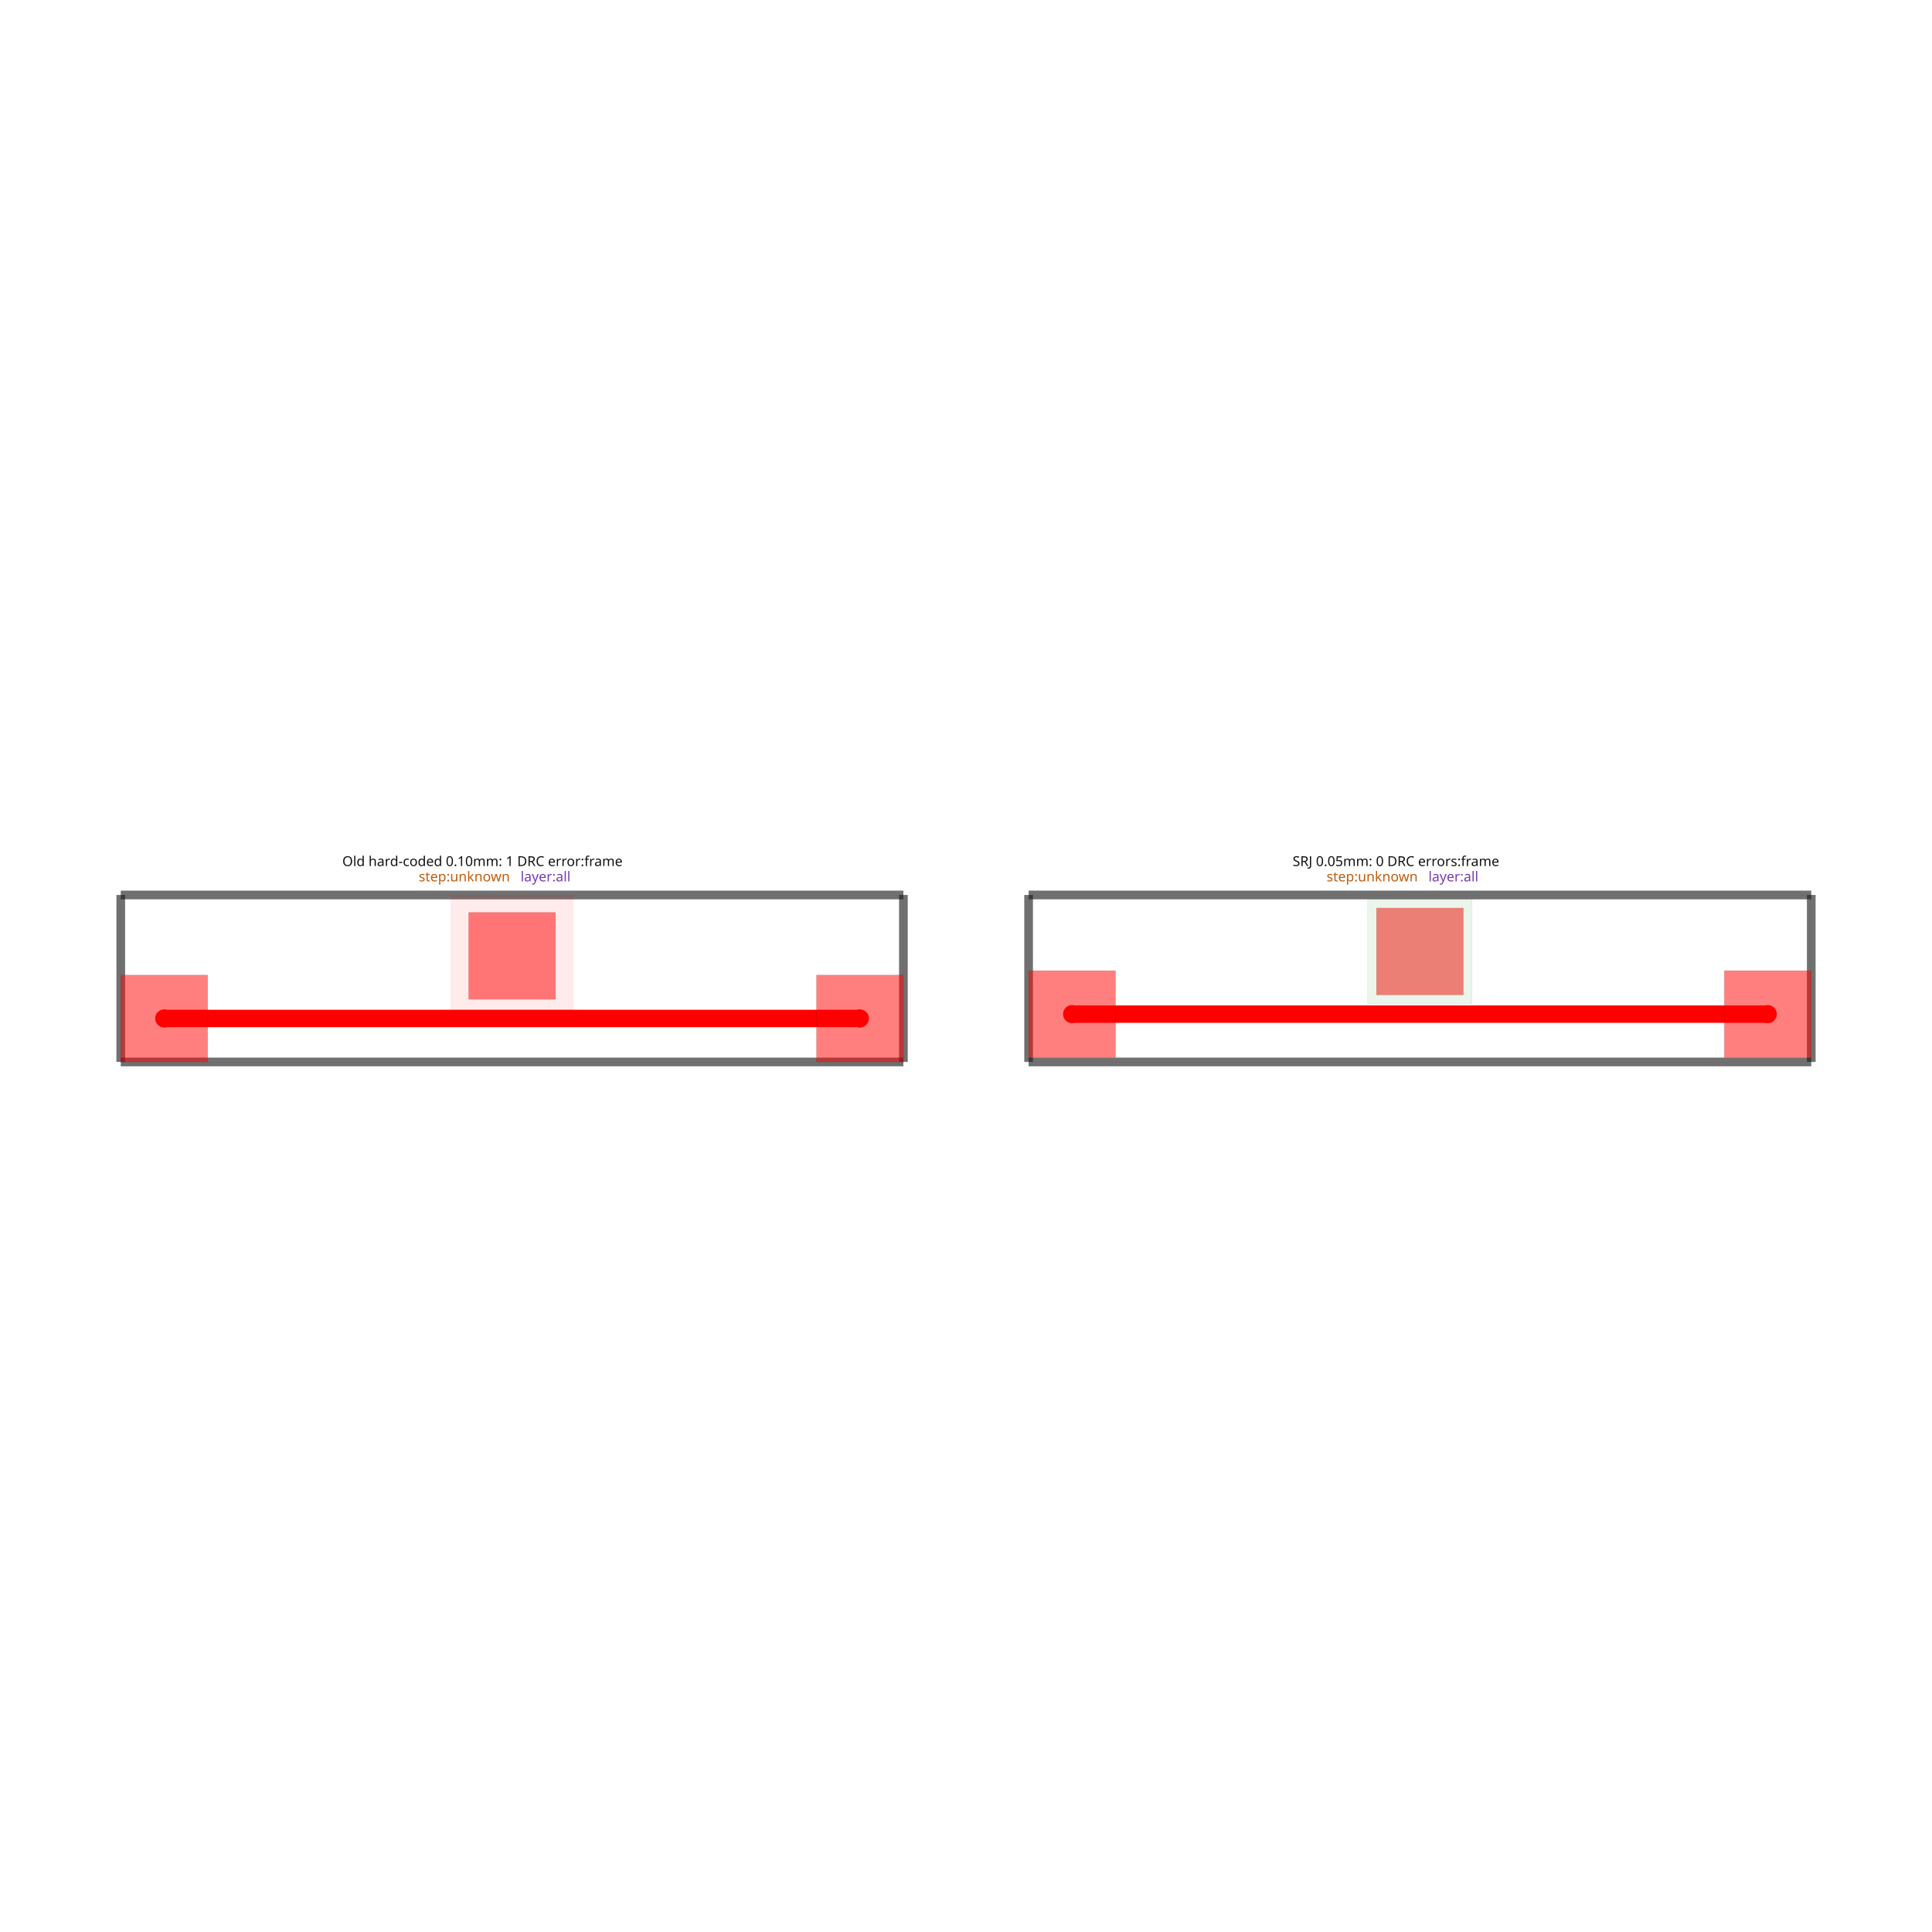
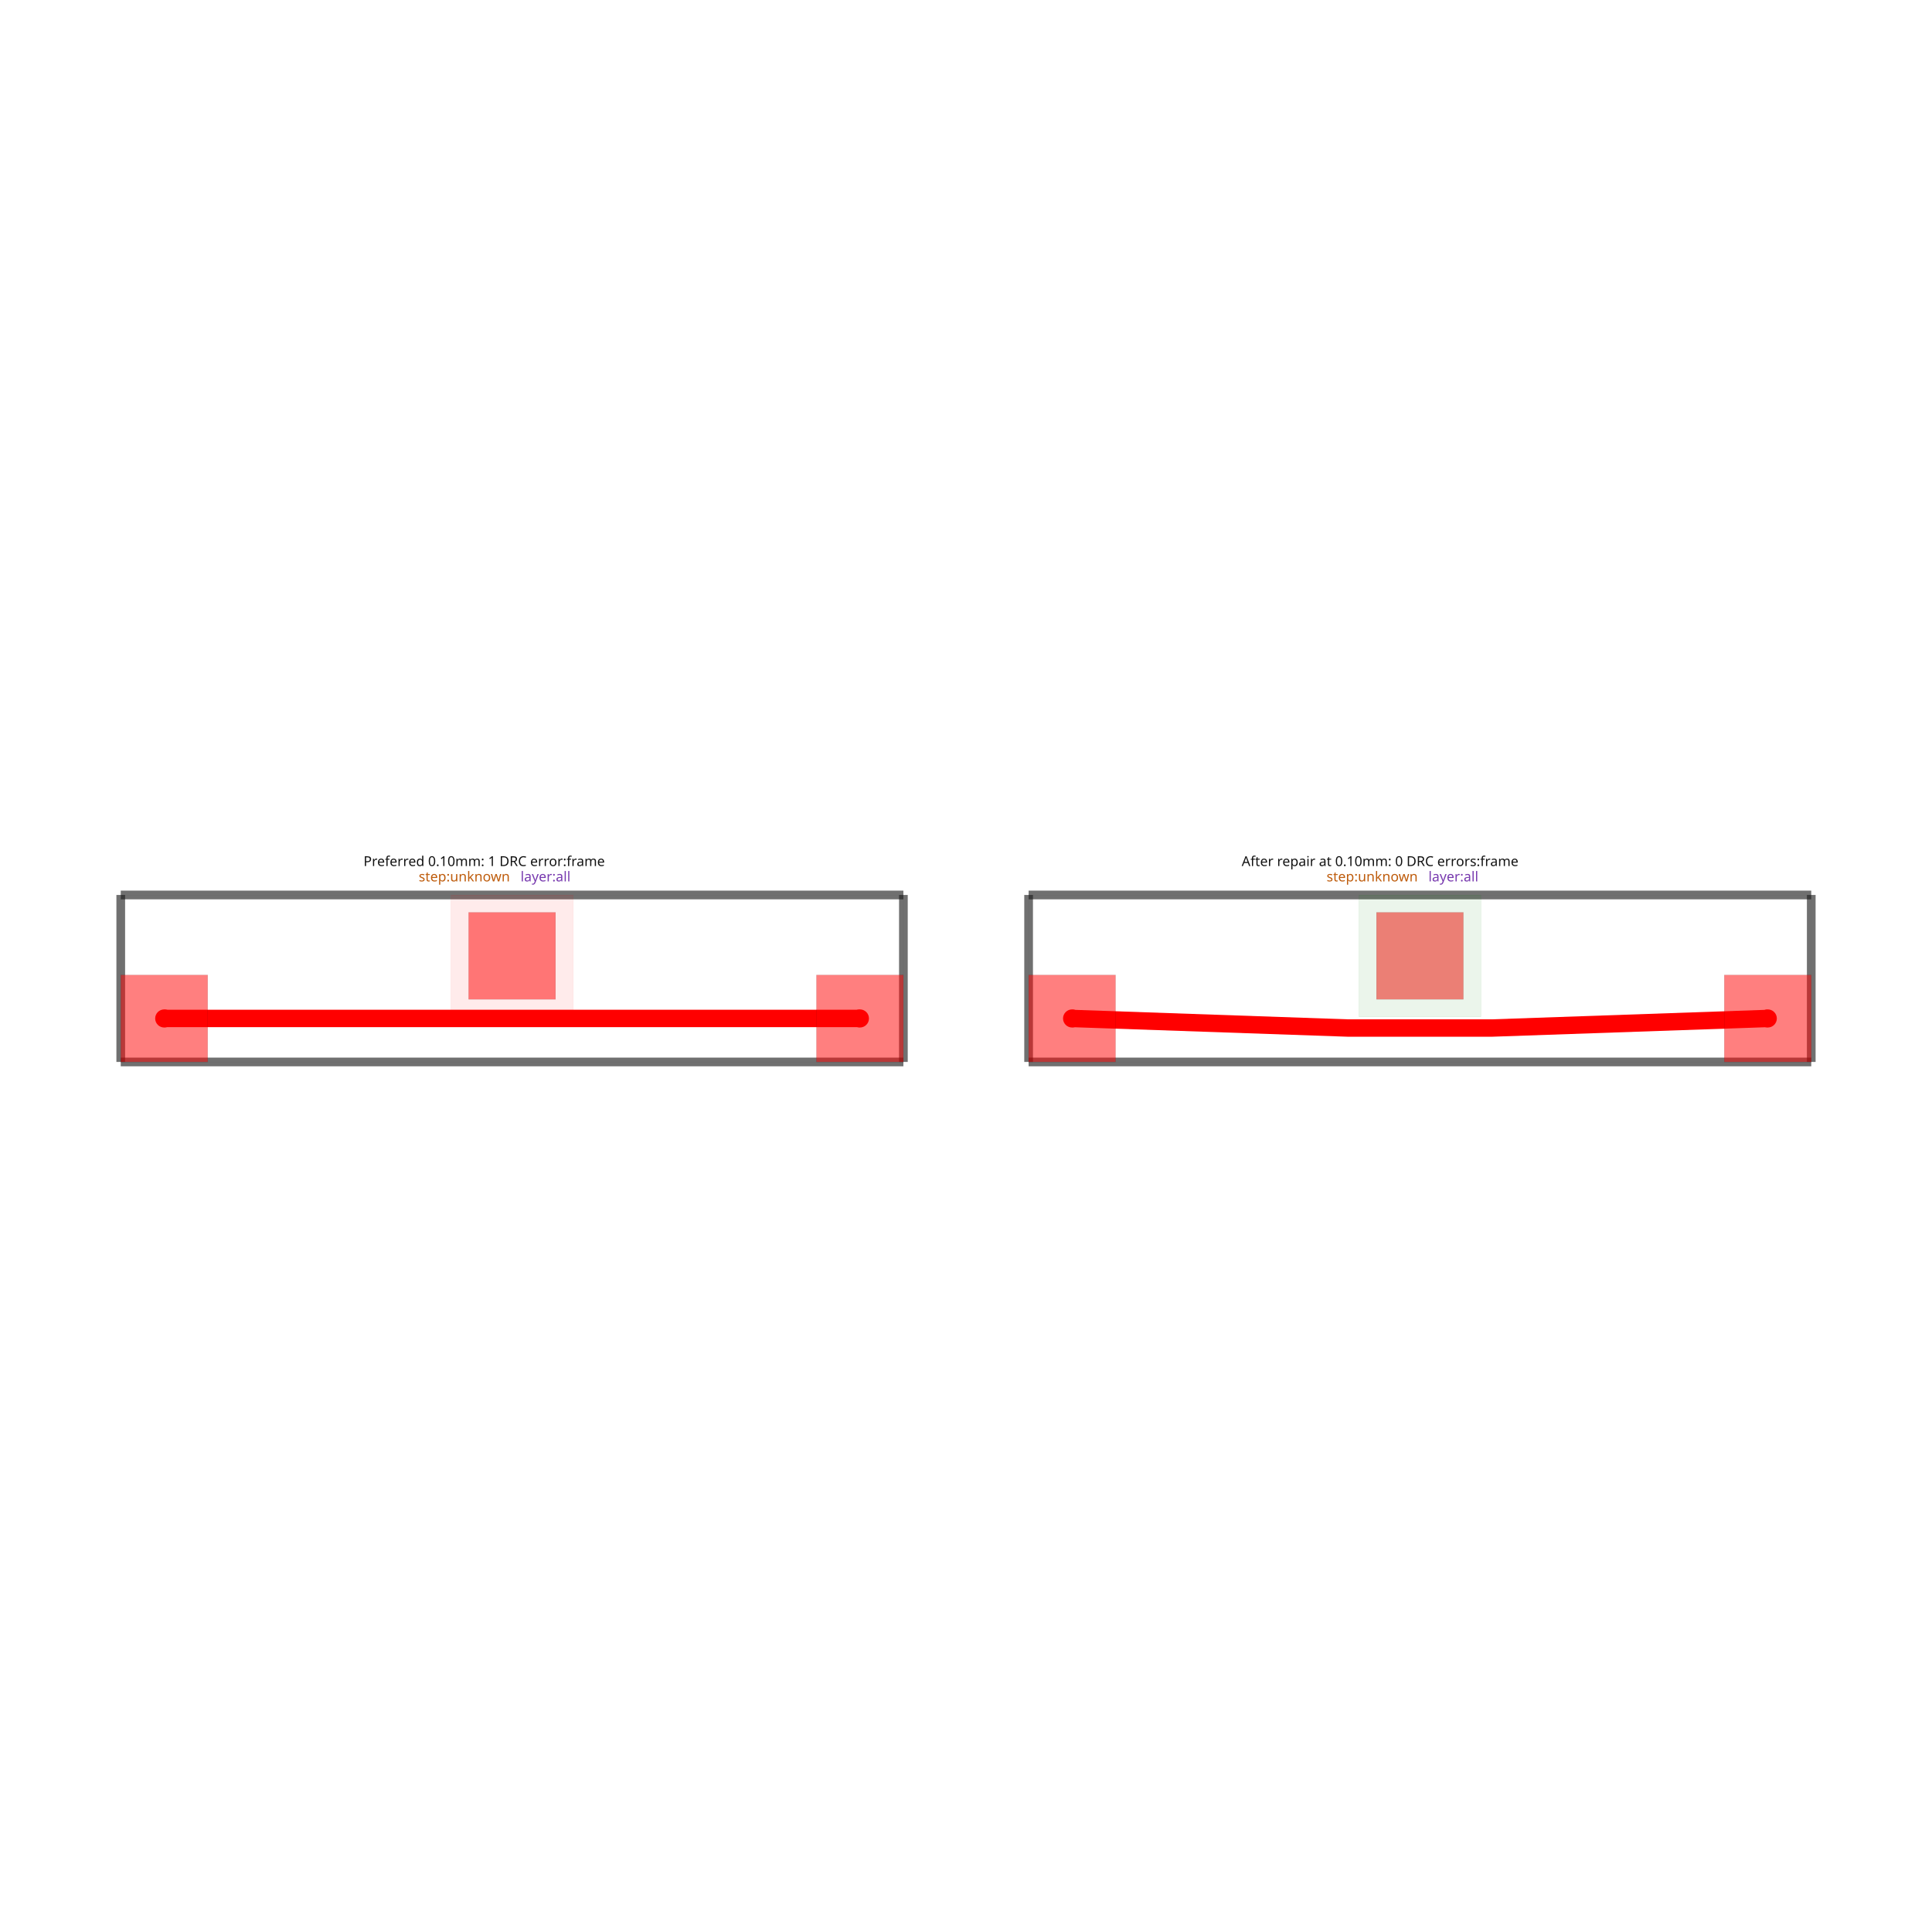
<svg xmlns="http://www.w3.org/2000/svg" width="640" height="640" viewBox="0 0 640 640">
  <rect width="100%" height="100%" fill="white" />
  <g>
    <polyline data-points="0,0 4.5,0" data-type="line" data-label="" points="40,351.781 299.259,351.781" fill="none" stroke="rgba(25,25,25,0.62)" stroke-linejoin="round" stroke-width="2.881" />
  </g>
  <g>
    <polyline data-points="4.5,0 4.5,0.96" data-type="line" data-label="" points="299.259,351.781 299.259,296.473" fill="none" stroke="rgba(25,25,25,0.62)" stroke-linejoin="round" stroke-width="2.881" />
  </g>
  <g>
    <polyline data-points="4.5,0.96 0,0.96" data-type="line" data-label="" points="299.259,296.473 40,296.473" fill="none" stroke="rgba(25,25,25,0.62)" stroke-linejoin="round" stroke-width="2.881" />
  </g>
  <g>
    <polyline data-points="0,0.96 0,0" data-type="line" data-label="" points="40,296.473 40,351.781" fill="none" stroke="rgba(25,25,25,0.62)" stroke-linejoin="round" stroke-width="2.881" />
  </g>
  <g>
    <polyline data-points="0.25,0.25 4.25,0.25" data-type="line" data-label="route" points="54.403,337.378 284.856,337.378" fill="none" stroke="hsl(0, 100%, 50%)" stroke-linejoin="round" stroke-width="5.761" />
  </g>
  <g>
    <polyline data-points="5.22,0 9.719999999999999,0" data-type="line" data-label="" points="340.741,351.781 600,351.781" fill="none" stroke="rgba(25,25,25,0.62)" stroke-linejoin="round" stroke-width="2.881" />
  </g>
  <g>
    <polyline data-points="9.719999999999999,0 9.719999999999999,0.96" data-type="line" data-label="" points="600,351.781 600,296.473" fill="none" stroke="rgba(25,25,25,0.62)" stroke-linejoin="round" stroke-width="2.881" />
  </g>
  <g>
    <polyline data-points="9.719999999999999,0.96 5.22,0.96" data-type="line" data-label="" points="600,296.473 340.741,296.473" fill="none" stroke="rgba(25,25,25,0.62)" stroke-linejoin="round" stroke-width="2.881" />
  </g>
  <g>
    <polyline data-points="5.22,0.96 5.22,0" data-type="line" data-label="" points="340.741,296.473 340.741,351.781" fill="none" stroke="rgba(25,25,25,0.62)" stroke-linejoin="round" stroke-width="2.881" />
  </g>
  <g>
-     <polyline data-points="5.47,0.275 9.469999999999999,0.275" data-type="line" data-label="route" points="355.144,335.938 585.597,335.938" fill="none" stroke="hsl(0, 100%, 50%)" stroke-linejoin="round" stroke-width="5.761" />
+     <polyline data-points="5.47,0.25 7.055,0.19499999999999995 7.885,0.19499999999999995 9.469999999999999,0.25" data-type="line" data-label="route" points="355.144,337.378 446.461,340.547 494.28,340.547 585.597,337.378" fill="none" stroke="hsl(0, 100%, 50%)" stroke-linejoin="round" stroke-width="5.761" />
  </g>
  <g>
-     <rect data-type="rect" data-label="Old hard-coded 0.10mm: 1 DRC error:frame step:unknown layer:all" data-x="2.25" data-y="0.48" x="40" y="296.473" width="259.259" height="55.309" fill="rgba(255,255,255,0)" stroke="rgba(25,25,25,0.42)" stroke-width="0.017" />
+     <rect data-type="rect" data-label="Preferred 0.10mm: 1 DRC error:frame step:unknown layer:all" data-x="2.25" data-y="0.48" x="40" y="296.473" width="259.259" height="55.309" fill="rgba(255,255,255,0)" stroke="rgba(25,25,25,0.42)" stroke-width="0.017" />
  </g>
  <g>
    <rect data-type="rect" data-label="top route" data-x="0.25" data-y="0.25" x="40" y="322.975" width="28.807" height="28.807" fill="rgba(255,0,0,0.5)" stroke="black" stroke-width="0.017" />
  </g>
  <g>
    <rect data-type="rect" data-label="top route" data-x="4.25" data-y="0.25" x="270.453" y="322.975" width="28.807" height="28.807" fill="rgba(255,0,0,0.5)" stroke="black" stroke-width="0.017" />
  </g>
  <g>
    <rect data-type="rect" data-label="top" data-x="2.25" data-y="0.61" x="155.226" y="302.234" width="28.807" height="28.807" fill="rgba(255,0,0,0.5)" stroke="black" stroke-width="0.017" />
  </g>
  <g>
    <rect data-type="rect" data-label="0.10mm pad clearance boundary" data-x="2.25" data-y="0.61" x="149.465" y="296.473" width="40.329" height="40.329" fill="rgba(255, 0, 0, 0.08)" stroke="red" stroke-width="0.017" />
  </g>
  <g>
-     <rect data-type="rect" data-label="SRJ 0.05mm: 0 DRC errors:frame step:unknown layer:all" data-x="7.47" data-y="0.48" x="340.741" y="296.473" width="259.259" height="55.309" fill="rgba(255,255,255,0)" stroke="rgba(25,25,25,0.42)" stroke-width="0.017" />
+     <rect data-type="rect" data-label="After repair at 0.10mm: 0 DRC errors:frame step:unknown layer:all" data-x="7.47" data-y="0.48" x="340.741" y="296.473" width="259.259" height="55.309" fill="rgba(255,255,255,0)" stroke="rgba(25,25,25,0.42)" stroke-width="0.017" />
  </g>
  <g>
-     <rect data-type="rect" data-label="top route" data-x="5.47" data-y="0.275" x="340.741" y="321.535" width="28.807" height="28.807" fill="rgba(255,0,0,0.5)" stroke="black" stroke-width="0.017" />
+     <rect data-type="rect" data-label="top route" data-x="5.47" data-y="0.25" x="340.741" y="322.975" width="28.807" height="28.807" fill="rgba(255,0,0,0.5)" stroke="black" stroke-width="0.017" />
  </g>
  <g>
-     <rect data-type="rect" data-label="top route" data-x="9.469999999999999" data-y="0.275" x="571.193" y="321.535" width="28.807" height="28.807" fill="rgba(255,0,0,0.5)" stroke="black" stroke-width="0.017" />
+     <rect data-type="rect" data-label="top route" data-x="9.469999999999999" data-y="0.25" x="571.193" y="322.975" width="28.807" height="28.807" fill="rgba(255,0,0,0.5)" stroke="black" stroke-width="0.017" />
  </g>
  <g>
-     <rect data-type="rect" data-label="top" data-x="7.47" data-y="0.635" x="455.967" y="300.794" width="28.807" height="28.807" fill="rgba(255,0,0,0.5)" stroke="black" stroke-width="0.017" />
+     <rect data-type="rect" data-label="top" data-x="7.47" data-y="0.61" x="455.967" y="302.234" width="28.807" height="28.807" fill="rgba(255,0,0,0.5)" stroke="black" stroke-width="0.017" />
  </g>
  <g>
-     <rect data-type="rect" data-label="0.05mm pad clearance boundary" data-x="7.47" data-y="0.635" x="453.086" y="297.913" width="34.568" height="34.568" fill="rgba(0, 128, 0, 0.08)" stroke="green" stroke-width="0.017" />
+     <rect data-type="rect" data-label="0.10mm pad clearance boundary" data-x="7.47" data-y="0.61" x="450.206" y="296.473" width="40.329" height="40.329" fill="rgba(0, 128, 0, 0.08)" stroke="green" stroke-width="0.017" />
  </g>
-   <text data-type="text" data-label="Old hard-coded 0.10mm: 1 DRC error:frame" data-x="1.273872" data-y="1.1032704" x="113.392" y="288.219" fill="rgb(18,18,18)" font-size="4.535" font-family="sans-serif" text-anchor="start" dominant-baseline="text-after-edge">Old hard-coded 0.10mm: 1 DRC error:frame</text>
+   <text data-type="text" data-label="Preferred 0.10mm: 1 DRC error:frame" data-x="1.395888" data-y="1.1032704" x="120.422" y="288.219" fill="rgb(18,18,18)" font-size="4.535" font-family="sans-serif" text-anchor="start" dominant-baseline="text-after-edge">Preferred 0.10mm: 1 DRC error:frame</text>
  <text data-type="text" data-label="step:unknown" data-x="1.7131296" data-y="1.015104" x="138.699" y="293.298" fill="rgb(190,92,12)" font-size="4.535" font-family="sans-serif" text-anchor="start" dominant-baseline="text-after-edge">step:unknown</text>
  <text data-type="text" data-label=" layer:all" data-x="2.2988064" data-y="1.015104" x="172.442" y="293.298" fill="rgb(120,58,175)" font-size="4.535" font-family="sans-serif" text-anchor="start" dominant-baseline="text-after-edge"> layer:all</text>
-   <text data-type="text" data-label="SRJ 0.05mm: 0 DRC errors:frame" data-x="6.7379039999999994" data-y="1.1032704" x="428.192" y="288.219" fill="rgb(18,18,18)" font-size="4.535" font-family="sans-serif" text-anchor="start" dominant-baseline="text-after-edge">SRJ 0.05mm: 0 DRC errors:frame</text>
+   <text data-type="text" data-label="After repair at 0.10mm: 0 DRC errors:frame" data-x="6.4450655999999995" data-y="1.1032704" x="411.321" y="288.219" fill="rgb(18,18,18)" font-size="4.535" font-family="sans-serif" text-anchor="start" dominant-baseline="text-after-edge">After repair at 0.10mm: 0 DRC errors:frame</text>
  <text data-type="text" data-label="step:unknown" data-x="6.9331296" data-y="1.015104" x="439.44" y="293.298" fill="rgb(190,92,12)" font-size="4.535" font-family="sans-serif" text-anchor="start" dominant-baseline="text-after-edge">step:unknown</text>
  <text data-type="text" data-label=" layer:all" data-x="7.5188064" data-y="1.015104" x="473.182" y="293.298" fill="rgb(120,58,175)" font-size="4.535" font-family="sans-serif" text-anchor="start" dominant-baseline="text-after-edge"> layer:all</text>
  <g>
    <circle data-type="point" data-label="route route top" data-x="0.25" data-y="0.25" cx="54.403" cy="337.378" r="3" fill="hsl(0, 100%, 50%)" />
  </g>
  <g>
    <circle data-type="point" data-label="route route top" data-x="4.25" data-y="0.25" cx="284.856" cy="337.378" r="3" fill="hsl(0, 100%, 50%)" />
  </g>
  <g>
-     <circle data-type="point" data-label="route route top" data-x="5.47" data-y="0.275" cx="355.144" cy="335.938" r="3" fill="hsl(0, 100%, 50%)" />
+     <circle data-type="point" data-label="route route top" data-x="5.47" data-y="0.25" cx="355.144" cy="337.378" r="3" fill="hsl(0, 100%, 50%)" />
  </g>
  <g>
-     <circle data-type="point" data-label="route route top" data-x="9.469999999999999" data-y="0.275" cx="585.597" cy="335.938" r="3" fill="hsl(0, 100%, 50%)" />
+     <circle data-type="point" data-label="route route top" data-x="9.469999999999999" data-y="0.25" cx="585.597" cy="337.378" r="3" fill="hsl(0, 100%, 50%)" />
  </g>
  <g id="crosshair" style="display: none">
    <line id="crosshair-h" y1="0" y2="640" stroke="#666" stroke-width="0.5" />
    <line id="crosshair-v" x1="0" x2="640" stroke="#666" stroke-width="0.5" />
    <text id="coordinates" font-family="monospace" font-size="12" fill="#666" />
  </g>
</svg>
